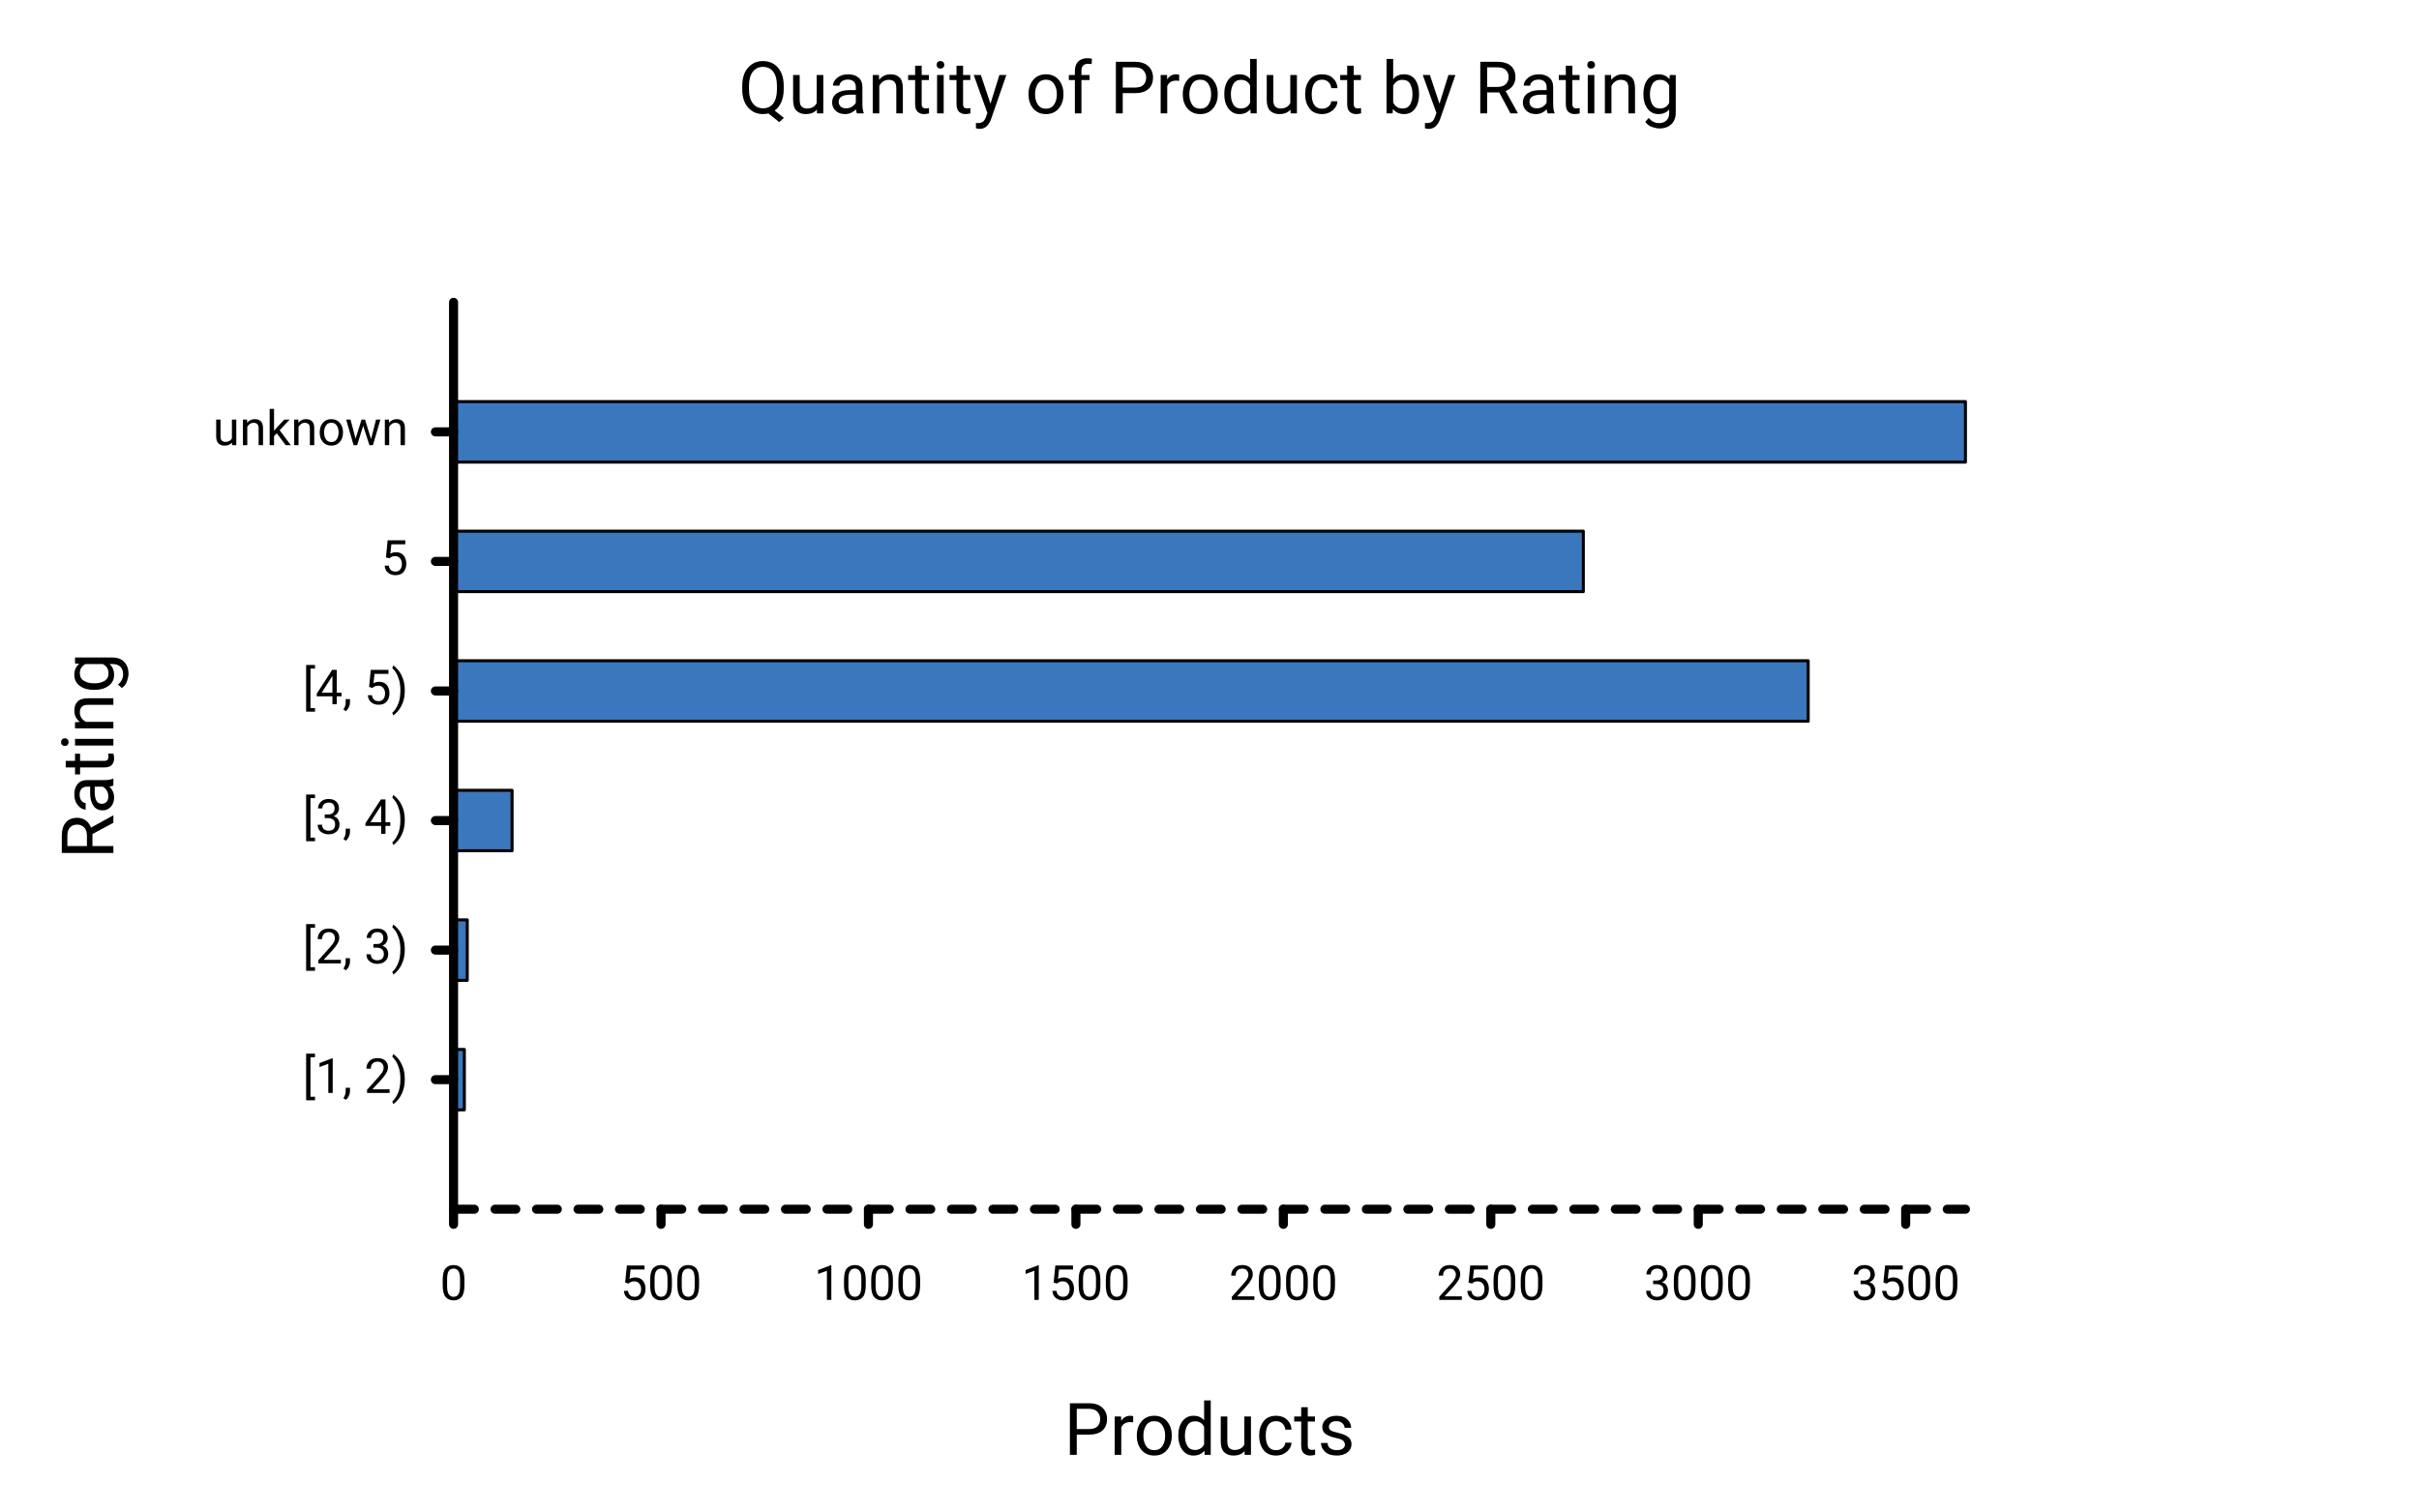
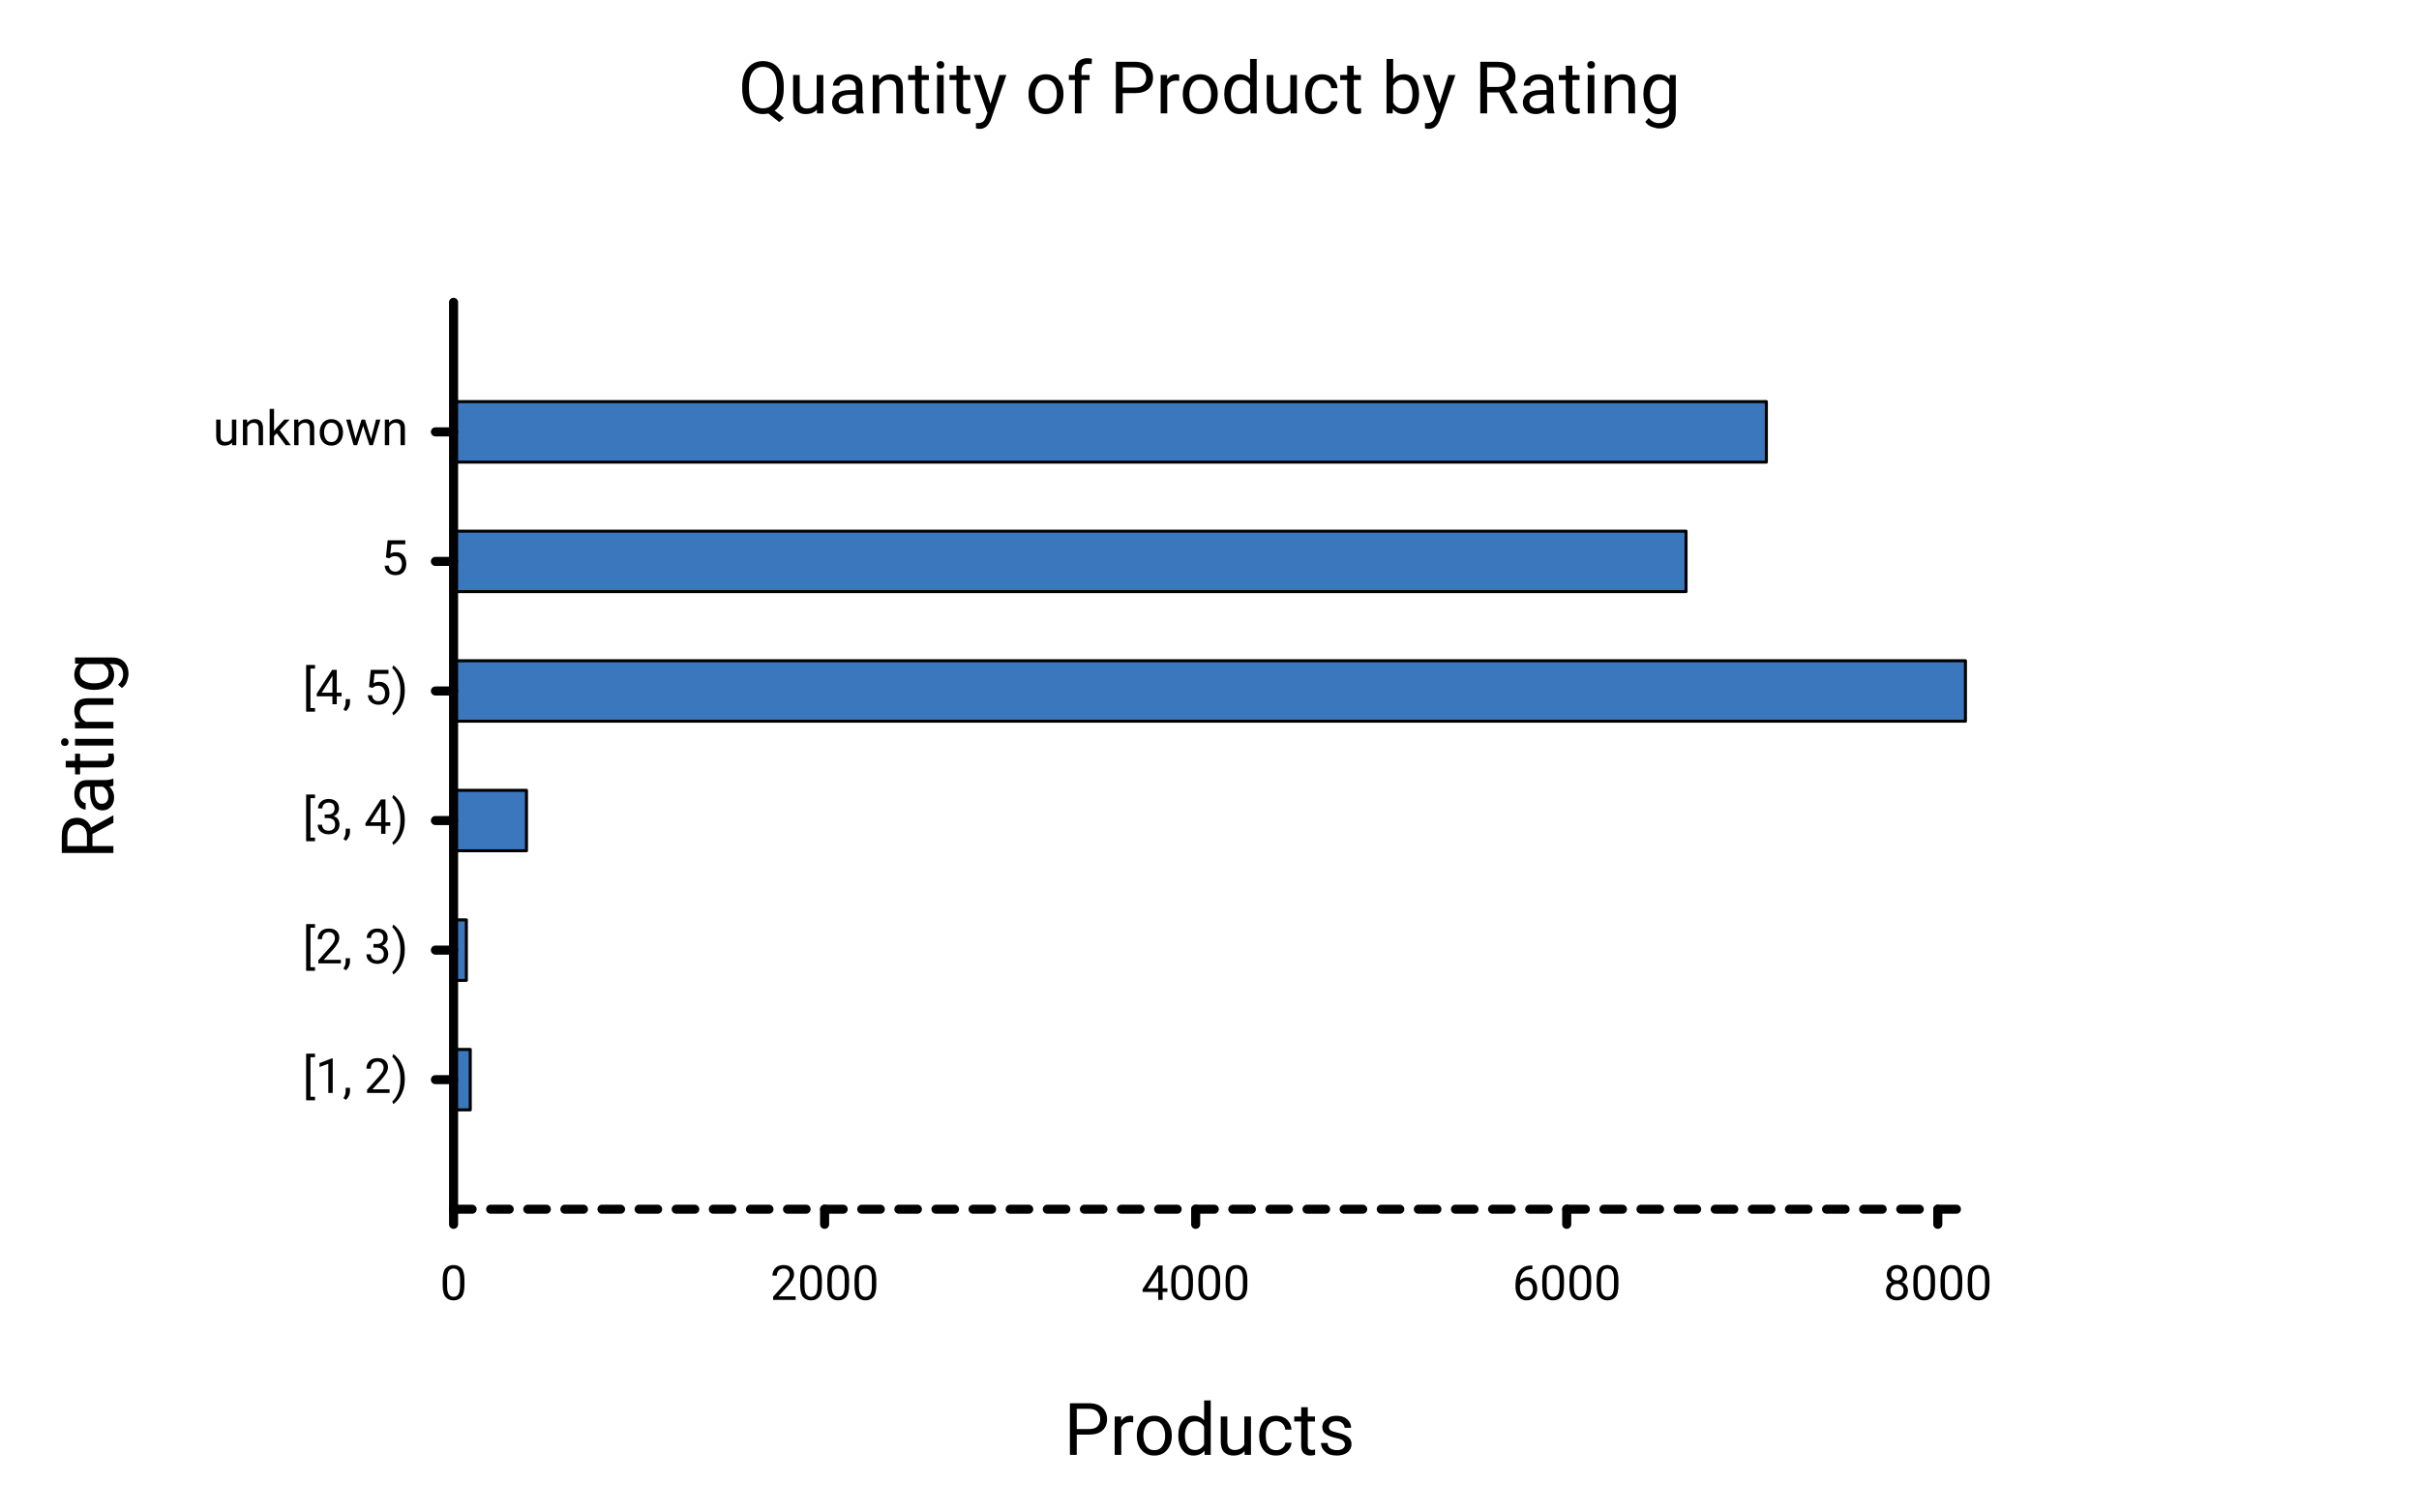
<svg xmlns="http://www.w3.org/2000/svg" class="poloto" width="800" height="500" viewBox="0 0 800 500">
  <style>
.poloto{
  stroke-linecap:round;
  stroke-linejoin:round;
  font-family:Roboto,sans-serif;
  font-size:16px;
}
.poloto_background{fill:AliceBlue;}
.poloto_scatter{stroke-width:7}
.poloto_line{stroke-width:2}
.poloto_text{fill: black;}
.poloto_name{font-size:24px;dominant-baseline:start;text-anchor:middle;}
.poloto_where{dominant-baseline:middle;text-anchor:start}
.poloto_text.poloto_legend{font-size:20px;dominant-baseline:middle;text-anchor:start;}
.poloto_text.poloto_ticks.poloto_y{dominant-baseline:middle;text-anchor:end}
.poloto_text.poloto_ticks.poloto_x{dominant-baseline:start;text-anchor:middle}
.poloto_imgs.poloto_ticks{stroke: black;stroke-width:3;fill:none;stroke-dasharray:none}
.poloto_grid{stroke:gray;stroke-width:0.5}

.poloto0.poloto_stroke{stroke:blue;}
.poloto1.poloto_stroke{stroke:red;}
.poloto2.poloto_stroke{stroke:green;}
.poloto3.poloto_stroke{stroke:gold;}
.poloto4.poloto_stroke{stroke:aqua;}
.poloto5.poloto_stroke{stroke:lime;}
.poloto6.poloto_stroke{stroke:orange;}
.poloto7.poloto_stroke{stroke:chocolate;}
.poloto0.poloto_fill{fill:blue;}
.poloto1.poloto_fill{fill:red;}
.poloto2.poloto_fill{fill:green;}
.poloto3.poloto_fill{fill:gold;}
.poloto4.poloto_fill{fill:aqua;}
.poloto5.poloto_fill{fill:lime;}
.poloto6.poloto_fill{fill:orange;}
.poloto7.poloto_fill{fill:chocolate;}

            .poloto_background{fill-opacity:0;}
            .poloto0.poloto_histo.poloto_imgs{fill:#3B77BC;stroke:black;stroke-width:1px}
            .poloto_grid{display:none}
            .poloto0.poloto_stroke{stroke:#3B77BC}
        
	</style>
  <circle r="1e5" class="poloto_background" />
  <g id="poloto_plot0" class="poloto_plot poloto_imgs poloto_histo poloto0 poloto_fill">
-     <rect x="150.00" y="347.14" width="3.568" height="20" />
-     <rect x="150.00" y="304.29" width="4.528" height="20" />
-     <rect x="150.00" y="261.43" width="19.347" height="20" />
-     <rect x="150.00" y="218.57" width="447.997" height="20" />
-     <rect x="150.00" y="175.71" width="373.628" height="20" />
-     <rect x="150.00" y="132.86" width="500" height="20" />
+     <rect x="150.00" y="347.14" width="5.522" height="20" />
+     <rect x="150.00" y="304.29" width="4.234" height="20" />
+     <rect x="150.00" y="261.43" width="24.113" height="20" />
+     <rect x="150.00" y="218.57" width="500" height="20" />
+     <rect x="150.00" y="175.71" width="407.596" height="20" />
+     <rect x="150.00" y="132.86" width="434.164" height="20" />
  </g>
  <text class="poloto_text poloto_name poloto_title" x="400.00" y="37.50">Quantity of Product by Rating</text>
  <text class="poloto_text poloto_name poloto_x" x="400.00" y="481.25">Products</text>
  <text class="poloto_text poloto_name poloto_y" x="37.50" y="250.00" transform="rotate(-90,37.50,250.00)">Rating</text>
  <g class="poloto_text poloto_ticks poloto_y">
    <text x="135.00" y="357.14">[1, 2)</text>
    <text x="135.00" y="314.29">[2, 3)</text>
    <text x="135.00" y="271.43">[3, 4)</text>
    <text x="135.00" y="228.57">[4, 5)</text>
    <text x="135.00" y="185.71">5</text>
    <text x="135.00" y="142.86">unknown</text>
  </g>
  <g class="poloto_imgs poloto_ticks poloto_y">
    <line x1="150.00" x2="144.00" y1="357.14" y2="357.14" />
    <line x1="150.00" x2="144.00" y1="314.29" y2="314.29" />
    <line x1="150.00" x2="144.00" y1="271.43" y2="271.43" />
    <line x1="150.00" x2="144.00" y1="228.57" y2="228.57" />
    <line x1="150.00" x2="144.00" y1="185.71" y2="185.71" />
    <line x1="150.00" x2="144.00" y1="142.86" y2="142.86" />
  </g>
  <g class="poloto_text poloto_ticks poloto_x">
    <text x="150.00" y="430.00">0</text>
-     <text x="218.61" y="430.00">500</text>
-     <text x="287.21" y="430.00">1000</text>
-     <text x="355.82" y="430.00">1500</text>
-     <text x="424.42" y="430.00">2000</text>
-     <text x="493.03" y="430.00">2500</text>
-     <text x="561.64" y="430.00">3000</text>
-     <text x="630.24" y="430.00">3500</text>
+     <text x="272.71" y="430.00">2000</text>
+     <text x="395.43" y="430.00">4000</text>
+     <text x="518.14" y="430.00">6000</text>
+     <text x="640.86" y="430.00">8000</text>
  </g>
  <g class="poloto_imgs poloto_ticks poloto_x">
    <line x1="150.00" x2="150.00" y1="400.00" y2="405.00" />
-     <line x1="218.61" x2="218.61" y1="400.00" y2="405.00" />
-     <line x1="287.21" x2="287.21" y1="400.00" y2="405.00" />
-     <line x1="355.82" x2="355.82" y1="400.00" y2="405.00" />
-     <line x1="424.42" x2="424.42" y1="400.00" y2="405.00" />
-     <line x1="493.03" x2="493.03" y1="400.00" y2="405.00" />
-     <line x1="561.64" x2="561.64" y1="400.00" y2="405.00" />
-     <line x1="630.24" x2="630.24" y1="400.00" y2="405.00" />
+     <line x1="272.71" x2="272.71" y1="400.00" y2="405.00" />
+     <line x1="395.43" x2="395.43" y1="400.00" y2="405.00" />
+     <line x1="518.14" x2="518.14" y1="400.00" y2="405.00" />
+     <line x1="640.86" x2="640.86" y1="400.00" y2="405.00" />
  </g>
  <g class="poloto_grid poloto_x">
    <line x1="150.00" x2="150.00" y1="400.00" y2="100.00" />
-     <line x1="218.61" x2="218.61" y1="400.00" y2="100.00" />
-     <line x1="287.21" x2="287.21" y1="400.00" y2="100.00" />
-     <line x1="355.82" x2="355.82" y1="400.00" y2="100.00" />
-     <line x1="424.42" x2="424.42" y1="400.00" y2="100.00" />
-     <line x1="493.03" x2="493.03" y1="400.00" y2="100.00" />
-     <line x1="561.64" x2="561.64" y1="400.00" y2="100.00" />
-     <line x1="630.24" x2="630.24" y1="400.00" y2="100.00" />
+     <line x1="272.71" x2="272.71" y1="400.00" y2="100.00" />
+     <line x1="395.43" x2="395.43" y1="400.00" y2="100.00" />
+     <line x1="518.14" x2="518.14" y1="400.00" y2="100.00" />
+     <line x1="640.86" x2="640.86" y1="400.00" y2="100.00" />
  </g>
-   <path class="poloto_imgs poloto_ticks poloto_x" style="stroke-dasharray:6.861;stroke-dashoffset:-0;" d=" M 150.00 400.00 L 650.00 400.00" />
+   <path class="poloto_imgs poloto_ticks poloto_x" style="stroke-dasharray:6.136;stroke-dashoffset:-0;" d=" M 150.00 400.00 L 650.00 400.00" />
  <path class="poloto_imgs poloto_ticks poloto_y" d=" M 150.00 400.00 L 150.00 100.00" />
</svg>
